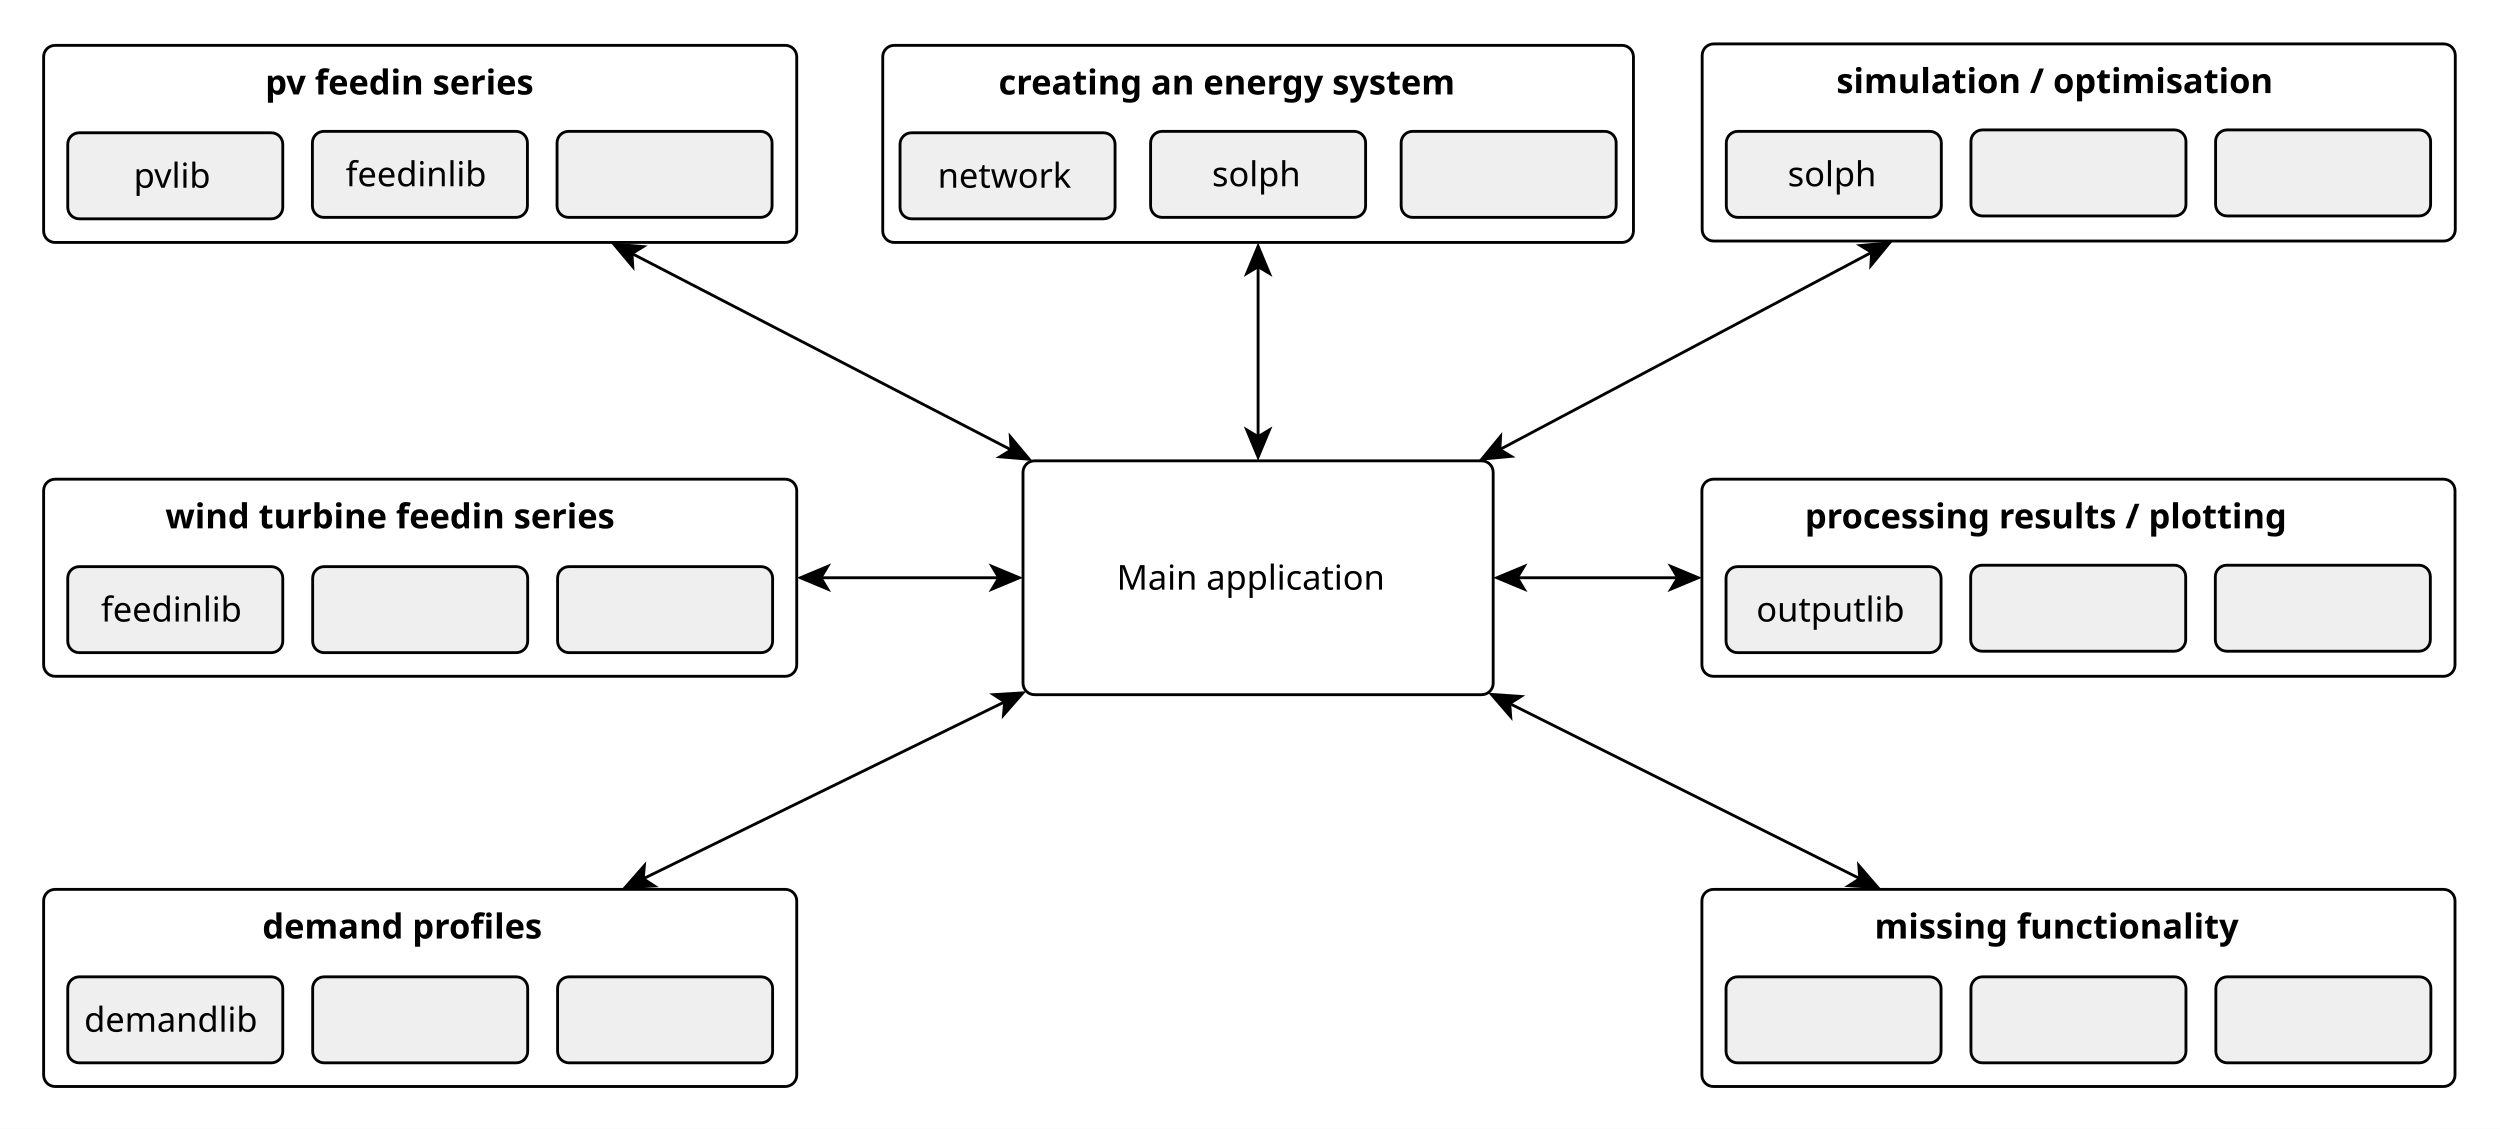
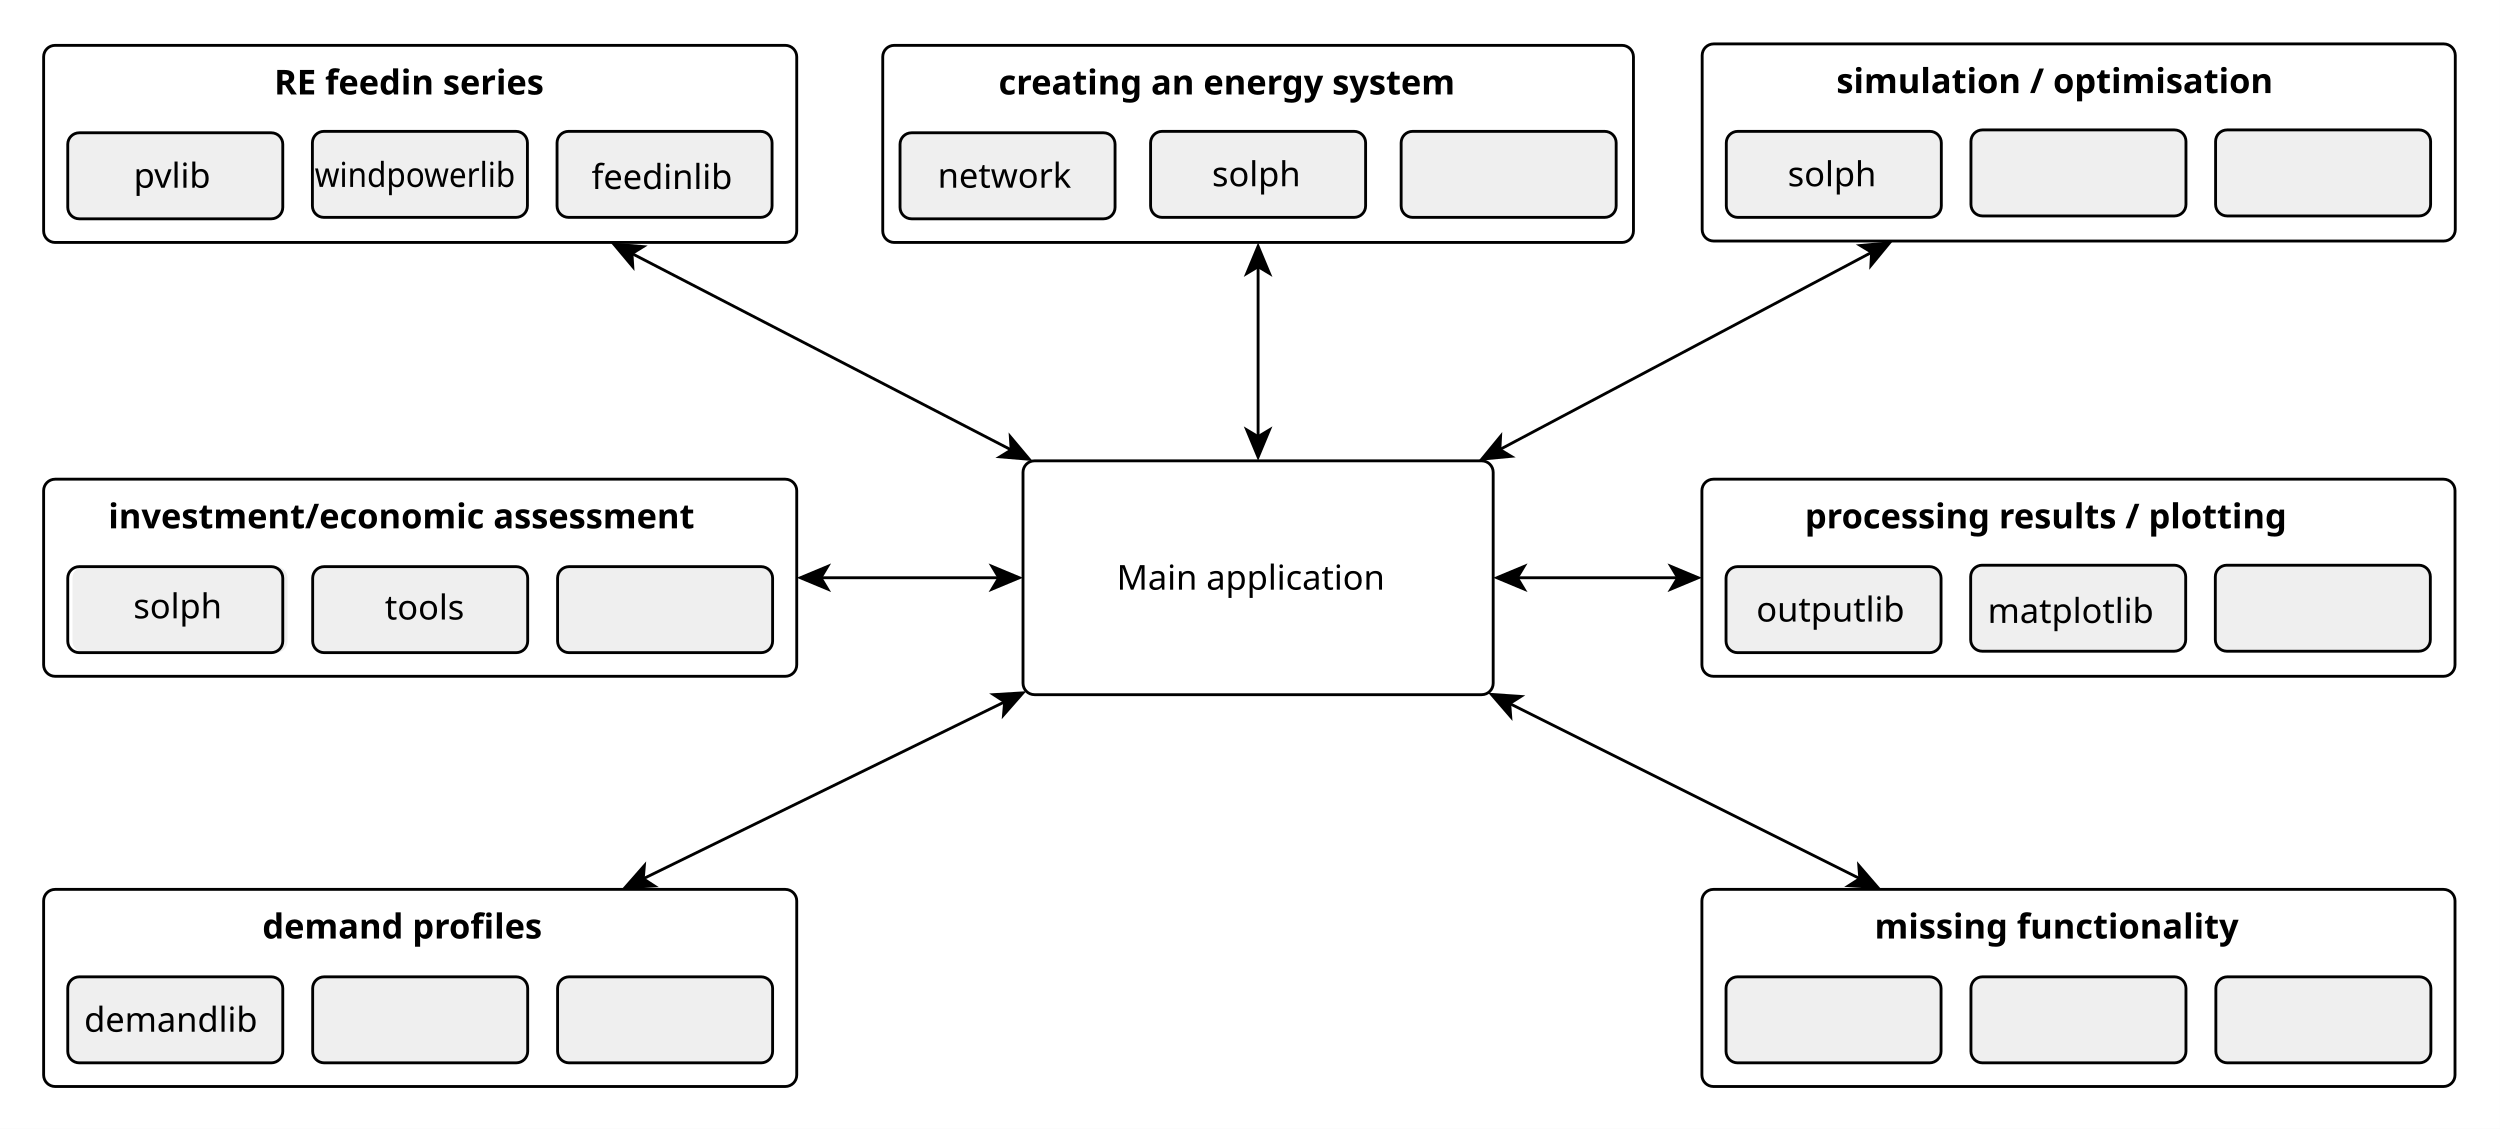
- <svg xmlns="http://www.w3.org/2000/svg" fill-opacity="1" color-rendering="auto" color-interpolation="auto" text-rendering="auto" stroke="black" stroke-linecap="square" width="1052" stroke-miterlimit="10" shape-rendering="auto" stroke-opacity="1" fill="black" stroke-dasharray="none" font-weight="normal" stroke-width="1" height="475" font-family="'Dialog'" font-style="normal" stroke-linejoin="miter" font-size="12px" stroke-dashoffset="0" image-rendering="auto">
-   <defs id="genericDefs" />
-   <g>
+ <svg xmlns="http://www.w3.org/2000/svg" fill-opacity="1" color-rendering="auto" color-interpolation="auto" text-rendering="auto" stroke="black" stroke-linecap="square" width="1052" stroke-miterlimit="10" shape-rendering="auto" stroke-opacity="1" fill="black" stroke-dasharray="none" font-weight="normal" stroke-width="1" height="475" font-family="'Dialog'" font-style="normal" stroke-linejoin="miter" font-size="12px" stroke-dashoffset="0" image-rendering="auto" version="1.1" id="svg286">
+   <defs id="genericDefs">
+     <clipPath clipPathUnits="userSpaceOnUse" id="clipPath2-3">
+       <path d="M 24,433 H 896 V 826.726 H 24 Z" id="path14-9" />
+     </clipPath>
+     <clipPath clipPathUnits="userSpaceOnUse" id="clipPath2-7">
+       <path d="M 24,433 H 896 V 826.726 H 24 Z" id="path14-6" />
+     </clipPath>
+     <clipPath clipPathUnits="userSpaceOnUse" id="clipPath2-8">
+       <path d="M 24,433 H 896 V 826.726 H 24 Z" id="path14-4" />
+     </clipPath>
+     <clipPath clipPathUnits="userSpaceOnUse" id="clipPath2-1">
+       <path d="M 24,433 H 896 V 826.726 H 24 Z" id="path14-7" />
+     </clipPath>
+     <clipPath clipPathUnits="userSpaceOnUse" id="clipPath2-77">
+       <path d="M 24,433 H 896 V 826.726 H 24 Z" id="path14-90" />
+     </clipPath>
+   </defs>
+   <g id="g284">
    <defs id="defs1">
      <clipPath clipPathUnits="userSpaceOnUse" id="clipPath1">
-         <path d="M0 0 L1052 0 L1052 475 L0 475 L0 0 Z" />
+         <path d="M0 0 L1052 0 L1052 475 L0 475 L0 0 Z" id="path11" />
      </clipPath>
      <clipPath clipPathUnits="userSpaceOnUse" id="clipPath2">
-         <path d="M24 433 L896 433 L896 826.726 L24 826.726 L24 433 Z" />
+         <path d="M24 433 L896 433 L896 826.726 L24 826.726 L24 433 Z" id="path14" />
      </clipPath>
    </defs>
-     <g fill="white" text-rendering="geometricPrecision" shape-rendering="geometricPrecision" transform="scale(1.2064,1.2064) translate(-24,-433)" stroke="white">
-       <rect x="24" width="872" height="394" y="433" clip-path="url(#clipPath2)" stroke="none" />
-     </g>
-     <g stroke-linecap="butt" transform="matrix(1.2064,0,0,1.2064,-28.9541,-522.3807)" text-rendering="geometricPrecision" font-family="sans-serif" shape-rendering="geometricPrecision" font-weight="bold" stroke-miterlimit="1.45">
-       <text x="116.51" xml:space="preserve" y="465.967" clip-path="url(#clipPath2)" stroke="none">pv feedin series</text>
-       <text x="168.474" xml:space="preserve" y="479.935" clip-path="url(#clipPath2)" stroke="none"> </text>
-       <rect x="39.219" y="448.828" clip-path="url(#clipPath2)" fill="none" width="262.688" rx="4" ry="4" height="68.75" />
-     </g>
-     <g fill="rgb(239,239,239)" text-rendering="geometricPrecision" shape-rendering="geometricPrecision" transform="matrix(1.2064,0,0,1.2064,-28.9541,-522.3807)" stroke="rgb(239,239,239)">
-       <rect x="132.969" y="478.828" clip-path="url(#clipPath2)" width="75" rx="4" ry="4" height="30" stroke="none" />
-     </g>
-     <g text-rendering="geometricPrecision" stroke-miterlimit="1.45" shape-rendering="geometricPrecision" font-family="sans-serif" transform="matrix(1.2064,0,0,1.2064,-28.9541,-522.3807)" stroke-linecap="butt">
-       <text x="144.553" xml:space="preserve" y="497.982" clip-path="url(#clipPath2)" stroke="none">feedinlib</text>
-       <rect x="132.969" y="478.828" clip-path="url(#clipPath2)" fill="none" width="75" rx="4" ry="4" height="30" />
-     </g>
-     <g fill="rgb(239,239,239)" text-rendering="geometricPrecision" shape-rendering="geometricPrecision" transform="matrix(1.2064,0,0,1.2064,-28.9541,-522.3807)" stroke="rgb(239,239,239)">
-       <rect x="47.635" y="479.328" clip-path="url(#clipPath2)" width="75" rx="4" ry="4" height="30" stroke="none" />
-     </g>
-     <g text-rendering="geometricPrecision" stroke-miterlimit="1.45" shape-rendering="geometricPrecision" font-family="sans-serif" transform="matrix(1.2064,0,0,1.2064,-28.9541,-522.3807)" stroke-linecap="butt">
-       <text x="70.633" xml:space="preserve" y="498.482" clip-path="url(#clipPath2)" stroke="none">pvlib</text>
-       <rect x="47.635" y="479.328" clip-path="url(#clipPath2)" fill="none" width="75" rx="4" ry="4" height="30" />
-       <text x="81.67" xml:space="preserve" y="617.295" clip-path="url(#clipPath2)" font-weight="bold" stroke="none">wind turbine feedin series</text>
-       <rect x="39.219" y="600.156" clip-path="url(#clipPath2)" fill="none" width="262.688" rx="4" ry="4" height="68.75" />
-     </g>
-     <g fill="rgb(239,239,239)" text-rendering="geometricPrecision" shape-rendering="geometricPrecision" transform="matrix(1.2064,0,0,1.2064,-28.9541,-522.3807)" stroke="rgb(239,239,239)">
-       <rect x="47.635" y="630.656" clip-path="url(#clipPath2)" width="75" rx="4" ry="4" height="30" stroke="none" />
-     </g>
-     <g text-rendering="geometricPrecision" stroke-miterlimit="1.45" shape-rendering="geometricPrecision" font-family="sans-serif" transform="matrix(1.2064,0,0,1.2064,-28.9541,-522.3807)" stroke-linecap="butt">
-       <text x="59.219" xml:space="preserve" y="649.811" clip-path="url(#clipPath2)" stroke="none">feedinlib</text>
-       <rect x="47.635" y="630.656" clip-path="url(#clipPath2)" fill="none" width="75" rx="4" ry="4" height="30" />
-       <text x="413.506" xml:space="preserve" y="638.686" clip-path="url(#clipPath2)" stroke="none">Main application</text>
-       <rect x="380.833" y="593.75" clip-path="url(#clipPath2)" fill="none" width="164" rx="4" ry="4" height="81.562" />
-       <text x="372.303" xml:space="preserve" y="465.967" clip-path="url(#clipPath2)" font-weight="bold" stroke="none">creating an energy system</text>
-       <rect x="331.906" y="448.828" clip-path="url(#clipPath2)" fill="none" width="261.854" rx="4" ry="4" height="68.75" />
-     </g>
-     <g fill="rgb(239,239,239)" text-rendering="geometricPrecision" shape-rendering="geometricPrecision" transform="matrix(1.2064,0,0,1.2064,-28.9541,-522.3807)" stroke="rgb(239,239,239)">
-       <rect x="425.333" y="478.828" clip-path="url(#clipPath2)" width="75" rx="4" ry="4" height="30" stroke="none" />
-     </g>
-     <g text-rendering="geometricPrecision" stroke-miterlimit="1.45" shape-rendering="geometricPrecision" font-family="sans-serif" transform="matrix(1.2064,0,0,1.2064,-28.9541,-522.3807)" stroke-linecap="butt">
-       <text x="446.758" xml:space="preserve" y="497.982" clip-path="url(#clipPath2)" stroke="none">solph</text>
-       <rect x="425.333" y="478.828" clip-path="url(#clipPath2)" fill="none" width="75" rx="4" ry="4" height="30" />
-     </g>
-     <g fill="rgb(239,239,239)" text-rendering="geometricPrecision" shape-rendering="geometricPrecision" transform="matrix(1.2064,0,0,1.2064,-28.9541,-522.3807)" stroke="rgb(239,239,239)">
-       <rect x="337.938" y="479.328" clip-path="url(#clipPath2)" width="75" rx="4" ry="4" height="30" stroke="none" />
-     </g>
-     <g text-rendering="geometricPrecision" stroke-miterlimit="1.45" shape-rendering="geometricPrecision" font-family="sans-serif" transform="matrix(1.2064,0,0,1.2064,-28.9541,-522.3807)" stroke-linecap="butt">
-       <text x="351.071" xml:space="preserve" y="498.482" clip-path="url(#clipPath2)" stroke="none">network</text>
-       <rect x="337.938" y="479.328" clip-path="url(#clipPath2)" fill="none" width="75" rx="4" ry="4" height="30" />
-     </g>
-     <g fill="rgb(239,239,239)" text-rendering="geometricPrecision" shape-rendering="geometricPrecision" transform="matrix(1.2064,0,0,1.2064,-28.9541,-522.3807)" stroke="rgb(239,239,239)">
-       <rect x="218.302" y="478.828" clip-path="url(#clipPath2)" width="75" rx="4" ry="4" height="30" stroke="none" />
-     </g>
-     <g text-rendering="geometricPrecision" stroke-miterlimit="1.45" shape-rendering="geometricPrecision" transform="matrix(1.2064,0,0,1.2064,-28.9541,-522.3807)" stroke-linecap="butt">
-       <rect x="218.302" y="478.828" clip-path="url(#clipPath2)" fill="none" width="75" rx="4" ry="4" height="30" />
-     </g>
-     <g fill="rgb(239,239,239)" text-rendering="geometricPrecision" shape-rendering="geometricPrecision" transform="matrix(1.2064,0,0,1.2064,-28.9541,-522.3807)" stroke="rgb(239,239,239)">
-       <rect x="133.062" y="630.656" clip-path="url(#clipPath2)" width="75" rx="4" ry="4" height="30" stroke="none" />
-     </g>
-     <g text-rendering="geometricPrecision" stroke-miterlimit="1.45" shape-rendering="geometricPrecision" transform="matrix(1.2064,0,0,1.2064,-28.9541,-522.3807)" stroke-linecap="butt">
-       <rect x="133.062" y="630.656" clip-path="url(#clipPath2)" fill="none" width="75" rx="4" ry="4" height="30" />
-     </g>
-     <g fill="rgb(239,239,239)" text-rendering="geometricPrecision" shape-rendering="geometricPrecision" transform="matrix(1.2064,0,0,1.2064,-28.9541,-522.3807)" stroke="rgb(239,239,239)">
-       <rect x="218.49" y="630.656" clip-path="url(#clipPath2)" width="75" rx="4" ry="4" height="30" stroke="none" />
-     </g>
-     <g text-rendering="geometricPrecision" stroke-miterlimit="1.45" shape-rendering="geometricPrecision" transform="matrix(1.2064,0,0,1.2064,-28.9541,-522.3807)" stroke-linecap="butt">
-       <rect x="218.49" y="630.656" clip-path="url(#clipPath2)" fill="none" width="75" rx="4" ry="4" height="30" />
-     </g>
-     <g fill="rgb(239,239,239)" text-rendering="geometricPrecision" shape-rendering="geometricPrecision" transform="matrix(1.2064,0,0,1.2064,-28.9541,-522.3807)" stroke="rgb(239,239,239)">
-       <rect x="512.729" y="478.828" clip-path="url(#clipPath2)" width="75" rx="4" ry="4" height="30" stroke="none" />
-     </g>
-     <g text-rendering="geometricPrecision" stroke-miterlimit="1.45" shape-rendering="geometricPrecision" transform="matrix(1.2064,0,0,1.2064,-28.9541,-522.3807)" stroke-linecap="butt">
-       <rect x="512.729" y="478.828" clip-path="url(#clipPath2)" fill="none" width="75" rx="4" ry="4" height="30" />
-       <text x="664.54" y="465.467" clip-path="url(#clipPath2)" font-family="sans-serif" stroke="none" font-weight="bold" xml:space="preserve">simulation / optimisation</text>
-       <rect x="617.729" y="448.328" clip-path="url(#clipPath2)" fill="none" width="262.688" rx="4" ry="4" height="68.75" />
-     </g>
-     <g fill="rgb(239,239,239)" text-rendering="geometricPrecision" shape-rendering="geometricPrecision" transform="matrix(1.2064,0,0,1.2064,-28.9541,-522.3807)" stroke="rgb(239,239,239)">
-       <rect x="711.479" y="478.328" clip-path="url(#clipPath2)" width="75" rx="4" ry="4" height="30" stroke="none" />
-     </g>
-     <g text-rendering="geometricPrecision" stroke-miterlimit="1.45" shape-rendering="geometricPrecision" transform="matrix(1.2064,0,0,1.2064,-28.9541,-522.3807)" stroke-linecap="butt">
-       <rect x="711.479" y="478.328" clip-path="url(#clipPath2)" fill="none" width="75" rx="4" ry="4" height="30" />
-     </g>
-     <g fill="rgb(239,239,239)" text-rendering="geometricPrecision" shape-rendering="geometricPrecision" transform="matrix(1.2064,0,0,1.2064,-28.9541,-522.3807)" stroke="rgb(239,239,239)">
-       <rect x="626.146" y="478.828" clip-path="url(#clipPath2)" width="75" rx="4" ry="4" height="30" stroke="none" />
-     </g>
-     <g text-rendering="geometricPrecision" stroke-miterlimit="1.45" shape-rendering="geometricPrecision" font-family="sans-serif" transform="matrix(1.2064,0,0,1.2064,-28.9541,-522.3807)" stroke-linecap="butt">
-       <text x="647.571" xml:space="preserve" y="497.982" clip-path="url(#clipPath2)" stroke="none">solph</text>
-       <rect x="626.146" y="478.828" clip-path="url(#clipPath2)" fill="none" width="75" rx="4" ry="4" height="30" />
-     </g>
-     <g fill="rgb(239,239,239)" text-rendering="geometricPrecision" shape-rendering="geometricPrecision" transform="matrix(1.2064,0,0,1.2064,-28.9541,-522.3807)" stroke="rgb(239,239,239)">
-       <rect x="796.812" y="478.328" clip-path="url(#clipPath2)" width="75" rx="4" ry="4" height="30" stroke="none" />
-     </g>
-     <g text-rendering="geometricPrecision" stroke-miterlimit="1.45" shape-rendering="geometricPrecision" transform="matrix(1.2064,0,0,1.2064,-28.9541,-522.3807)" stroke-linecap="butt">
-       <rect x="796.812" y="478.328" clip-path="url(#clipPath2)" fill="none" width="75" rx="4" ry="4" height="30" />
-       <text x="653.553" y="617.295" clip-path="url(#clipPath2)" font-family="sans-serif" stroke="none" font-weight="bold" xml:space="preserve">processing results / plotting</text>
-       <rect x="617.635" y="600.156" clip-path="url(#clipPath2)" fill="none" width="262.688" rx="4" ry="4" height="68.75" />
-     </g>
-     <g fill="rgb(239,239,239)" text-rendering="geometricPrecision" shape-rendering="geometricPrecision" transform="matrix(1.2064,0,0,1.2064,-28.9541,-522.3807)" stroke="rgb(239,239,239)">
-       <rect x="711.385" y="630.156" clip-path="url(#clipPath2)" width="75" rx="4" ry="4" height="30" stroke="none" />
-     </g>
-     <g text-rendering="geometricPrecision" stroke-miterlimit="1.45" shape-rendering="geometricPrecision" transform="matrix(1.2064,0,0,1.2064,-28.9541,-522.3807)" stroke-linecap="butt">
-       <rect x="711.385" y="630.156" clip-path="url(#clipPath2)" fill="none" width="75" rx="4" ry="4" height="30" />
-     </g>
-     <g fill="rgb(239,239,239)" text-rendering="geometricPrecision" shape-rendering="geometricPrecision" transform="matrix(1.2064,0,0,1.2064,-28.9541,-522.3807)" stroke="rgb(239,239,239)">
-       <rect x="626.052" y="630.656" clip-path="url(#clipPath2)" width="75" rx="4" ry="4" height="30" stroke="none" />
-     </g>
-     <g text-rendering="geometricPrecision" stroke-miterlimit="1.45" shape-rendering="geometricPrecision" font-family="sans-serif" transform="matrix(1.2064,0,0,1.2064,-28.9541,-522.3807)" stroke-linecap="butt">
-       <text x="636.619" xml:space="preserve" y="649.811" clip-path="url(#clipPath2)" stroke="none">outputlib</text>
-       <rect x="626.052" y="630.656" clip-path="url(#clipPath2)" fill="none" width="75" rx="4" ry="4" height="30" />
-     </g>
-     <g fill="rgb(239,239,239)" text-rendering="geometricPrecision" shape-rendering="geometricPrecision" transform="matrix(1.2064,0,0,1.2064,-28.9541,-522.3807)" stroke="rgb(239,239,239)">
-       <rect x="796.719" y="630.156" clip-path="url(#clipPath2)" width="75" rx="4" ry="4" height="30" stroke="none" />
-     </g>
-     <g text-rendering="geometricPrecision" stroke-miterlimit="1.45" shape-rendering="geometricPrecision" transform="matrix(1.2064,0,0,1.2064,-28.9541,-522.3807)" stroke-linecap="butt">
-       <rect x="796.719" y="630.156" clip-path="url(#clipPath2)" fill="none" width="75" rx="4" ry="4" height="30" />
-       <text x="115.502" y="760.373" clip-path="url(#clipPath2)" font-family="sans-serif" stroke="none" font-weight="bold" xml:space="preserve">demand profiles</text>
-       <rect x="39.219" y="743.234" clip-path="url(#clipPath2)" fill="none" width="262.688" rx="4" ry="4" height="68.75" />
-     </g>
-     <g fill="rgb(239,239,239)" text-rendering="geometricPrecision" shape-rendering="geometricPrecision" transform="matrix(1.2064,0,0,1.2064,-28.9541,-522.3807)" stroke="rgb(239,239,239)">
-       <rect x="47.635" y="773.734" clip-path="url(#clipPath2)" width="75" rx="4" ry="4" height="30" stroke="none" />
-     </g>
-     <g text-rendering="geometricPrecision" stroke-miterlimit="1.45" shape-rendering="geometricPrecision" font-family="sans-serif" transform="matrix(1.2064,0,0,1.2064,-28.9541,-522.3807)" stroke-linecap="butt">
-       <text x="53.36" xml:space="preserve" y="792.889" clip-path="url(#clipPath2)" stroke="none">demandlib</text>
-       <rect x="47.635" y="773.734" clip-path="url(#clipPath2)" fill="none" width="75" rx="4" ry="4" height="30" />
-     </g>
-     <g fill="rgb(239,239,239)" text-rendering="geometricPrecision" shape-rendering="geometricPrecision" transform="matrix(1.2064,0,0,1.2064,-28.9541,-522.3807)" stroke="rgb(239,239,239)">
-       <rect x="133.062" y="773.734" clip-path="url(#clipPath2)" width="75" rx="4" ry="4" height="30" stroke="none" />
-     </g>
-     <g text-rendering="geometricPrecision" stroke-miterlimit="1.45" shape-rendering="geometricPrecision" transform="matrix(1.2064,0,0,1.2064,-28.9541,-522.3807)" stroke-linecap="butt">
-       <rect x="133.062" y="773.734" clip-path="url(#clipPath2)" fill="none" width="75" rx="4" ry="4" height="30" />
-     </g>
-     <g fill="rgb(239,239,239)" text-rendering="geometricPrecision" shape-rendering="geometricPrecision" transform="matrix(1.2064,0,0,1.2064,-28.9541,-522.3807)" stroke="rgb(239,239,239)">
-       <rect x="218.49" y="773.734" clip-path="url(#clipPath2)" width="75" rx="4" ry="4" height="30" stroke="none" />
-     </g>
-     <g text-rendering="geometricPrecision" stroke-miterlimit="1.45" shape-rendering="geometricPrecision" transform="matrix(1.2064,0,0,1.2064,-28.9541,-522.3807)" stroke-linecap="butt">
-       <rect x="218.49" y="773.734" clip-path="url(#clipPath2)" fill="none" width="75" rx="4" ry="4" height="30" />
-       <text x="677.846" y="760.373" clip-path="url(#clipPath2)" font-family="sans-serif" stroke="none" font-weight="bold" xml:space="preserve">missing functionality</text>
-       <rect x="617.635" y="743.234" clip-path="url(#clipPath2)" fill="none" width="262.688" rx="4" ry="4" height="68.75" />
-     </g>
-     <g fill="rgb(239,239,239)" text-rendering="geometricPrecision" shape-rendering="geometricPrecision" transform="matrix(1.2064,0,0,1.2064,-28.9541,-522.3807)" stroke="rgb(239,239,239)">
-       <rect x="626.052" y="773.734" clip-path="url(#clipPath2)" width="75" rx="4" ry="4" height="30" stroke="none" />
-     </g>
-     <g text-rendering="geometricPrecision" stroke-miterlimit="1.45" shape-rendering="geometricPrecision" transform="matrix(1.2064,0,0,1.2064,-28.9541,-522.3807)" stroke-linecap="butt">
-       <rect x="626.052" y="773.734" clip-path="url(#clipPath2)" fill="none" width="75" rx="4" ry="4" height="30" />
-     </g>
-     <g fill="rgb(239,239,239)" text-rendering="geometricPrecision" shape-rendering="geometricPrecision" transform="matrix(1.2064,0,0,1.2064,-28.9541,-522.3807)" stroke="rgb(239,239,239)">
-       <rect x="711.479" y="773.734" clip-path="url(#clipPath2)" width="75" rx="4" ry="4" height="30" stroke="none" />
-     </g>
-     <g text-rendering="geometricPrecision" stroke-miterlimit="1.45" shape-rendering="geometricPrecision" transform="matrix(1.2064,0,0,1.2064,-28.9541,-522.3807)" stroke-linecap="butt">
-       <rect x="711.479" y="773.734" clip-path="url(#clipPath2)" fill="none" width="75" rx="4" ry="4" height="30" />
-     </g>
-     <g fill="rgb(239,239,239)" text-rendering="geometricPrecision" shape-rendering="geometricPrecision" transform="matrix(1.2064,0,0,1.2064,-28.9541,-522.3807)" stroke="rgb(239,239,239)">
-       <rect x="796.906" y="773.734" clip-path="url(#clipPath2)" width="75" rx="4" ry="4" height="30" stroke="none" />
-     </g>
-     <g text-rendering="geometricPrecision" stroke-miterlimit="1.45" shape-rendering="geometricPrecision" transform="matrix(1.2064,0,0,1.2064,-28.9541,-522.3807)" stroke-linecap="butt">
-       <rect x="796.906" y="773.734" clip-path="url(#clipPath2)" fill="none" width="75" rx="4" ry="4" height="30" />
-       <path fill="none" d="M309.892 634.531 L372.83 634.531" clip-path="url(#clipPath2)" />
-       <path d="M301.892 634.531 L313.892 639.531 L310.892 634.531 L313.892 629.531 Z" clip-path="url(#clipPath2)" stroke="none" />
-       <path d="M380.83 634.531 L368.83 629.531 L371.83 634.531 L368.83 639.531 Z" clip-path="url(#clipPath2)" stroke="none" />
-       <path fill="none" d="M244.063 521.259 L377.065 590.123" clip-path="url(#clipPath2)" />
-       <path d="M236.958 517.581 L245.316 527.538 L244.951 521.719 L249.914 518.658 Z" clip-path="url(#clipPath2)" stroke="none" />
-       <path d="M384.169 593.801 L375.811 583.844 L376.176 589.663 L371.213 592.724 Z" clip-path="url(#clipPath2)" stroke="none" />
-       <path fill="none" d="M462.833 525.599 L462.833 585.736" clip-path="url(#clipPath2)" />
-       <path d="M462.833 517.599 L457.833 529.599 L462.833 526.599 L467.833 529.599 Z" clip-path="url(#clipPath2)" stroke="none" />
-       <path d="M462.833 593.736 L467.833 581.736 L462.833 584.736 L457.833 581.736 Z" clip-path="url(#clipPath2)" stroke="none" />
-       <path fill="none" d="M677.189 520.832 L546.799 589.994" clip-path="url(#clipPath2)" />
-       <path d="M684.257 517.083 L671.313 518.289 L676.306 521.3 L675.999 527.123 Z" clip-path="url(#clipPath2)" stroke="none" />
-       <path d="M539.731 593.743 L552.675 592.537 L547.682 589.525 L547.99 583.703 Z" clip-path="url(#clipPath2)" stroke="none" />
-       <path fill="none" d="M552.814 634.531 L609.638 634.531" clip-path="url(#clipPath2)" />
-       <path d="M544.814 634.531 L556.814 639.531 L553.814 634.531 L556.814 629.531 Z" clip-path="url(#clipPath2)" stroke="none" />
-       <path d="M617.638 634.531 L605.638 629.531 L608.638 634.531 L605.638 639.531 Z" clip-path="url(#clipPath2)" stroke="none" />
-       <path fill="none" d="M247.997 739.702 L374.802 677.626" clip-path="url(#clipPath2)" />
-       <path d="M240.812 743.22 L253.788 742.434 L248.895 739.263 L249.391 733.453 Z" clip-path="url(#clipPath2)" stroke="none" />
-       <path d="M381.987 674.109 L369.011 674.894 L373.904 678.066 L373.408 683.875 Z" clip-path="url(#clipPath2)" stroke="none" />
-       <path fill="none" d="M550.223 678.227 L673.078 739.657" clip-path="url(#clipPath2)" />
-       <path d="M543.067 674.65 L551.564 684.489 L551.117 678.675 L556.037 675.544 Z" clip-path="url(#clipPath2)" stroke="none" />
-       <path d="M680.233 743.235 L671.736 733.396 L672.183 739.21 L667.264 742.341 Z" clip-path="url(#clipPath2)" stroke="none" />
-     </g>
+     <g fill="white" text-rendering="geometricPrecision" shape-rendering="geometricPrecision" transform="scale(1.2064,1.2064) translate(-24,-433)" stroke="white" id="g20">
+       <rect x="24" width="872" height="394" y="433" clip-path="url(#clipPath2)" stroke="none" id="rect18" />
+     </g>
+     <g stroke-linecap="butt" transform="matrix(1.2064,0,0,1.2064,-28.9541,-522.3807)" text-rendering="geometricPrecision" font-family="sans-serif" shape-rendering="geometricPrecision" font-weight="bold" stroke-miterlimit="1.45" id="g28">
+       <text x="116.51" xml:space="preserve" y="465.967" clip-path="url(#clipPath2)" id="text22" style="stroke:none"> RE feedin series</text>
+       <text x="168.474" xml:space="preserve" y="479.935" clip-path="url(#clipPath2)" stroke="none" id="text24" />
+       <rect x="39.219" y="448.828" clip-path="url(#clipPath2)" fill="none" width="262.688" rx="4" ry="4" height="68.75" id="rect26" />
+     </g>
+     <g fill="rgb(239,239,239)" text-rendering="geometricPrecision" shape-rendering="geometricPrecision" transform="matrix(1.2064,0,0,1.2064,-28.9541,-522.3807)" stroke="rgb(239,239,239)" id="g32">
+       <rect x="132.969" y="478.828" clip-path="url(#clipPath2)" width="75" rx="4" ry="4" height="30" stroke="none" id="rect30" />
+     </g>
+     <g text-rendering="geometricPrecision" stroke-miterlimit="1.45" shape-rendering="geometricPrecision" font-family="sans-serif" transform="matrix(1.2064,0,0,1.2064,-28.9541,-522.3807)" stroke-linecap="butt" id="g38">
+       <rect x="132.969" y="478.828" clip-path="url(#clipPath2)" fill="none" width="75" rx="4" ry="4" height="30" id="rect36" />
+     </g>
+     <g fill="rgb(239,239,239)" text-rendering="geometricPrecision" shape-rendering="geometricPrecision" transform="matrix(1.2064,0,0,1.2064,-28.9541,-522.3807)" stroke="rgb(239,239,239)" id="g42">
+       <rect x="47.635" y="479.328" clip-path="url(#clipPath2)" width="75" rx="4" ry="4" height="30" stroke="none" id="rect40" />
+     </g>
+     <g text-rendering="geometricPrecision" stroke-miterlimit="1.45" shape-rendering="geometricPrecision" font-family="sans-serif" transform="matrix(1.2064,0,0,1.2064,-28.9541,-522.3807)" stroke-linecap="butt" id="g52">
+       <text x="70.633" xml:space="preserve" y="498.482" clip-path="url(#clipPath2)" stroke="none" id="text44">pvlib</text>
+       <rect x="47.635" y="479.328" clip-path="url(#clipPath2)" fill="none" width="75" rx="4" ry="4" height="30" id="rect46" />
+       <text x="81.67" xml:space="preserve" y="617.295" clip-path="url(#clipPath2)" font-weight="bold" id="text48" style="font-weight:bold;stroke:none" transform="translate(-19.8939)">investment/economic assessment</text>
+       <rect x="39.219" y="600.156" clip-path="url(#clipPath2)" fill="none" width="262.688" rx="4" ry="4" height="68.75" id="rect50" />
+     </g>
+     <g transform="matrix(1.2064,0,0,1.2064,-26.9541,-522.3807)" id="g56" style="fill:#efefef;stroke:#efefef;shape-rendering:geometricPrecision;text-rendering:geometricPrecision">
+       <rect x="47.635" y="630.656" clip-path="url(#clipPath2)" width="75" rx="4" ry="4" height="30" id="rect54" style="stroke:none" />
+     </g>
+     <g text-rendering="geometricPrecision" stroke-miterlimit="1.45" shape-rendering="geometricPrecision" font-family="sans-serif" transform="matrix(1.2064,0,0,1.2064,-28.9541,-522.3807)" stroke-linecap="butt" id="g70">
+       <text x="59.219" xml:space="preserve" y="649.81" clip-path="url(#clipPath2)" id="text58" style="stroke:none" transform="matrix(0.9146107,0,0,1,-5.591252,-0.9499084)" />
+       <rect x="47.635" y="630.656" clip-path="url(#clipPath2)" fill="none" width="75" rx="4" ry="4" height="30" id="rect60" />
+       <text x="413.506" xml:space="preserve" y="638.686" clip-path="url(#clipPath2)" stroke="none" id="text62">Main application</text>
+       <rect x="380.833" y="593.75" clip-path="url(#clipPath2)" fill="none" width="164" rx="4" ry="4" height="81.562" id="rect64" />
+       <text x="372.303" xml:space="preserve" y="465.967" clip-path="url(#clipPath2)" font-weight="bold" stroke="none" id="text66">creating an energy system</text>
+       <rect x="331.906" y="448.828" clip-path="url(#clipPath2)" fill="none" width="261.854" rx="4" ry="4" height="68.75" id="rect68" />
+       <text x="59.219" xml:space="preserve" y="649.81" clip-path="url(#clipPath2-8)" id="text58-7" style="stroke:none" transform="matrix(0.9146107,0,0,1,79.62929,-151.5973)">windpowerlib</text>
+     </g>
+     <g fill="rgb(239,239,239)" text-rendering="geometricPrecision" shape-rendering="geometricPrecision" transform="matrix(1.2064,0,0,1.2064,-28.9541,-522.3807)" stroke="rgb(239,239,239)" id="g74">
+       <rect x="425.333" y="478.828" clip-path="url(#clipPath2)" width="75" rx="4" ry="4" height="30" stroke="none" id="rect72" />
+     </g>
+     <g text-rendering="geometricPrecision" stroke-miterlimit="1.45" shape-rendering="geometricPrecision" font-family="sans-serif" transform="matrix(1.2064,0,0,1.2064,-28.9541,-522.3807)" stroke-linecap="butt" id="g80">
+       <text x="446.758" xml:space="preserve" y="497.982" clip-path="url(#clipPath2)" stroke="none" id="text76">solph</text>
+       <rect x="425.333" y="478.828" clip-path="url(#clipPath2)" fill="none" width="75" rx="4" ry="4" height="30" id="rect78" />
+     </g>
+     <g fill="rgb(239,239,239)" text-rendering="geometricPrecision" shape-rendering="geometricPrecision" transform="matrix(1.2064,0,0,1.2064,-28.9541,-522.3807)" stroke="rgb(239,239,239)" id="g84">
+       <rect x="337.938" y="479.328" clip-path="url(#clipPath2)" width="75" rx="4" ry="4" height="30" stroke="none" id="rect82" />
+     </g>
+     <g text-rendering="geometricPrecision" stroke-miterlimit="1.45" shape-rendering="geometricPrecision" font-family="sans-serif" transform="matrix(1.2064,0,0,1.2064,-28.9541,-522.3807)" stroke-linecap="butt" id="g90">
+       <text x="351.071" xml:space="preserve" y="498.482" clip-path="url(#clipPath2)" stroke="none" id="text86">network</text>
+       <rect x="337.938" y="479.328" clip-path="url(#clipPath2)" fill="none" width="75" rx="4" ry="4" height="30" id="rect88" />
+     </g>
+     <g fill="rgb(239,239,239)" text-rendering="geometricPrecision" shape-rendering="geometricPrecision" transform="matrix(1.2064,0,0,1.2064,-28.9541,-522.3807)" stroke="rgb(239,239,239)" id="g94">
+       <rect x="218.302" y="478.828" clip-path="url(#clipPath2)" width="75" rx="4" ry="4" height="30" stroke="none" id="rect92" />
+     </g>
+     <g text-rendering="geometricPrecision" stroke-miterlimit="1.45" shape-rendering="geometricPrecision" transform="matrix(1.2064,0,0,1.2064,-28.9541,-522.3807)" stroke-linecap="butt" id="g98">
+       <rect x="218.302" y="478.828" clip-path="url(#clipPath2)" fill="none" width="75" rx="4" ry="4" height="30" id="rect96" />
+     </g>
+     <g fill="rgb(239,239,239)" text-rendering="geometricPrecision" shape-rendering="geometricPrecision" transform="matrix(1.2064,0,0,1.2064,-28.9541,-522.3807)" stroke="rgb(239,239,239)" id="g102">
+       <rect x="133.062" y="630.656" clip-path="url(#clipPath2)" width="75" rx="4" ry="4" height="30" stroke="none" id="rect100" />
+     </g>
+     <g text-rendering="geometricPrecision" stroke-miterlimit="1.45" shape-rendering="geometricPrecision" transform="matrix(1.2064,0,0,1.2064,-28.9541,-522.3807)" stroke-linecap="butt" id="g106">
+       <rect x="133.062" y="630.656" clip-path="url(#clipPath2)" width="75" rx="4" ry="4" height="30" id="rect104" fill="none" />
+     </g>
+     <g fill="rgb(239,239,239)" text-rendering="geometricPrecision" shape-rendering="geometricPrecision" transform="matrix(1.2064,0,0,1.2064,-28.9541,-522.3807)" stroke="rgb(239,239,239)" id="g110">
+       <rect x="218.49" y="630.656" clip-path="url(#clipPath2)" width="75" rx="4" ry="4" height="30" stroke="none" id="rect108" />
+     </g>
+     <g text-rendering="geometricPrecision" stroke-miterlimit="1.45" shape-rendering="geometricPrecision" transform="matrix(1.2064,0,0,1.2064,-28.9541,-522.3807)" stroke-linecap="butt" id="g114">
+       <rect x="218.49" y="630.656" clip-path="url(#clipPath2)" fill="none" width="75" rx="4" ry="4" height="30" id="rect112" />
+     </g>
+     <g fill="rgb(239,239,239)" text-rendering="geometricPrecision" shape-rendering="geometricPrecision" transform="matrix(1.2064,0,0,1.2064,-28.9541,-522.3807)" stroke="rgb(239,239,239)" id="g118">
+       <rect x="512.729" y="478.828" clip-path="url(#clipPath2)" width="75" rx="4" ry="4" height="30" stroke="none" id="rect116" />
+     </g>
+     <g text-rendering="geometricPrecision" stroke-miterlimit="1.45" shape-rendering="geometricPrecision" transform="matrix(1.2064,0,0,1.2064,-28.9541,-522.3807)" stroke-linecap="butt" id="g126">
+       <rect x="512.729" y="478.828" clip-path="url(#clipPath2)" fill="none" width="75" rx="4" ry="4" height="30" id="rect120" />
+       <text x="664.54" y="465.467" clip-path="url(#clipPath2)" font-family="sans-serif" stroke="none" font-weight="bold" xml:space="preserve" id="text122">simulation / optimisation</text>
+       <rect x="617.729" y="448.328" clip-path="url(#clipPath2)" fill="none" width="262.688" rx="4" ry="4" height="68.75" id="rect124" />
+     </g>
+     <g fill="rgb(239,239,239)" text-rendering="geometricPrecision" shape-rendering="geometricPrecision" transform="matrix(1.2064,0,0,1.2064,-28.9541,-522.3807)" stroke="rgb(239,239,239)" id="g130">
+       <rect x="711.479" y="478.328" clip-path="url(#clipPath2)" width="75" rx="4" ry="4" height="30" stroke="none" id="rect128" />
+     </g>
+     <g text-rendering="geometricPrecision" stroke-miterlimit="1.45" shape-rendering="geometricPrecision" transform="matrix(1.2064,0,0,1.2064,-28.9541,-522.3807)" stroke-linecap="butt" id="g134">
+       <rect x="711.479" y="478.328" clip-path="url(#clipPath2)" fill="none" width="75" rx="4" ry="4" height="30" id="rect132" />
+     </g>
+     <g fill="rgb(239,239,239)" text-rendering="geometricPrecision" shape-rendering="geometricPrecision" transform="matrix(1.2064,0,0,1.2064,-28.9541,-522.3807)" stroke="rgb(239,239,239)" id="g138">
+       <rect x="626.146" y="478.828" clip-path="url(#clipPath2)" width="75" rx="4" ry="4" height="30" stroke="none" id="rect136" />
+     </g>
+     <g text-rendering="geometricPrecision" stroke-miterlimit="1.45" shape-rendering="geometricPrecision" font-family="sans-serif" transform="matrix(1.2064,0,0,1.2064,-28.9541,-522.3807)" stroke-linecap="butt" id="g144">
+       <text x="647.571" xml:space="preserve" y="497.982" clip-path="url(#clipPath2)" stroke="none" id="text140">solph</text>
+       <rect x="626.146" y="478.828" clip-path="url(#clipPath2)" fill="none" width="75" rx="4" ry="4" height="30" id="rect142" />
+       <text transform="translate(-577.0542,150.7103)" style="stroke:none" x="647.571" xml:space="preserve" y="497.982" clip-path="url(#clipPath2-1)" id="text140-8">solph</text>
+     </g>
+     <g fill="rgb(239,239,239)" text-rendering="geometricPrecision" shape-rendering="geometricPrecision" transform="matrix(1.2064,0,0,1.2064,-28.9541,-522.3807)" stroke="rgb(239,239,239)" id="g148">
+       <rect x="796.812" y="478.328" clip-path="url(#clipPath2)" width="75" rx="4" ry="4" height="30" stroke="none" id="rect146" />
+     </g>
+     <g text-rendering="geometricPrecision" stroke-miterlimit="1.45" shape-rendering="geometricPrecision" transform="matrix(1.2064,0,0,1.2064,-28.9541,-522.3807)" stroke-linecap="butt" id="g156">
+       <rect x="796.812" y="478.328" clip-path="url(#clipPath2)" fill="none" width="75" rx="4" ry="4" height="30" id="rect150" />
+       <text x="653.553" y="617.295" clip-path="url(#clipPath2)" font-family="sans-serif" stroke="none" font-weight="bold" xml:space="preserve" id="text152">processing results / plotting</text>
+       <rect x="617.635" y="600.156" clip-path="url(#clipPath2)" fill="none" width="262.688" rx="4" ry="4" height="68.75" id="rect154" />
+     </g>
+     <g fill="rgb(239,239,239)" text-rendering="geometricPrecision" shape-rendering="geometricPrecision" transform="matrix(1.2064,0,0,1.2064,-28.9541,-522.3807)" stroke="rgb(239,239,239)" id="g160">
+       <rect x="711.385" y="630.156" clip-path="url(#clipPath2)" width="75" rx="4" ry="4" height="30" stroke="none" id="rect158" />
+     </g>
+     <g text-rendering="geometricPrecision" stroke-miterlimit="1.45" shape-rendering="geometricPrecision" transform="matrix(1.2064,0,0,1.2064,-28.9541,-522.3807)" stroke-linecap="butt" id="g164">
+       <rect x="711.385" y="630.156" clip-path="url(#clipPath2)" fill="none" width="75" rx="4" ry="4" height="30" id="rect162" />
+     </g>
+     <g fill="rgb(239,239,239)" text-rendering="geometricPrecision" shape-rendering="geometricPrecision" transform="matrix(1.2064,0,0,1.2064,-28.9541,-522.3807)" stroke="rgb(239,239,239)" id="g168">
+       <rect x="626.052" y="630.656" clip-path="url(#clipPath2)" width="75" rx="4" ry="4" height="30" stroke="none" id="rect166" />
+     </g>
+     <g text-rendering="geometricPrecision" stroke-miterlimit="1.45" shape-rendering="geometricPrecision" font-family="sans-serif" transform="matrix(1.2064,0,0,1.2064,-28.9541,-522.3807)" stroke-linecap="butt" id="g174">
+       <text x="636.619" xml:space="preserve" y="649.811" clip-path="url(#clipPath2)" stroke="none" id="text170">outputlib</text>
+       <rect x="626.052" y="630.656" clip-path="url(#clipPath2)" fill="none" width="75" rx="4" ry="4" height="30" id="rect172" />
+     </g>
+     <g fill="rgb(239,239,239)" text-rendering="geometricPrecision" shape-rendering="geometricPrecision" transform="matrix(1.2064,0,0,1.2064,-28.9541,-522.3807)" stroke="rgb(239,239,239)" id="g178">
+       <rect x="796.719" y="630.156" clip-path="url(#clipPath2)" width="75" rx="4" ry="4" height="30" stroke="none" id="rect176" />
+     </g>
+     <g text-rendering="geometricPrecision" stroke-miterlimit="1.45" shape-rendering="geometricPrecision" transform="matrix(1.2064,0,0,1.2064,-28.9541,-522.3807)" stroke-linecap="butt" id="g186">
+       <rect x="796.719" y="630.156" clip-path="url(#clipPath2)" fill="none" width="75" rx="4" ry="4" height="30" id="rect180" />
+       <text x="115.502" y="760.373" clip-path="url(#clipPath2)" font-family="sans-serif" stroke="none" font-weight="bold" xml:space="preserve" id="text182">demand profiles</text>
+       <rect x="39.219" y="743.234" clip-path="url(#clipPath2)" fill="none" width="262.688" rx="4" ry="4" height="68.75" id="rect184" />
+     </g>
+     <g fill="rgb(239,239,239)" text-rendering="geometricPrecision" shape-rendering="geometricPrecision" transform="matrix(1.2064,0,0,1.2064,-28.9541,-522.3807)" stroke="rgb(239,239,239)" id="g190">
+       <rect x="47.635" y="773.734" clip-path="url(#clipPath2)" width="75" rx="4" ry="4" height="30" stroke="none" id="rect188" />
+     </g>
+     <g text-rendering="geometricPrecision" stroke-miterlimit="1.45" shape-rendering="geometricPrecision" font-family="sans-serif" transform="matrix(1.2064,0,0,1.2064,-28.9541,-522.3807)" stroke-linecap="butt" id="g196">
+       <text x="53.36" xml:space="preserve" y="792.889" clip-path="url(#clipPath2)" stroke="none" id="text192">demandlib</text>
+       <rect x="47.635" y="773.734" clip-path="url(#clipPath2)" fill="none" width="75" rx="4" ry="4" height="30" id="rect194" />
+     </g>
+     <g fill="rgb(239,239,239)" text-rendering="geometricPrecision" shape-rendering="geometricPrecision" transform="matrix(1.2064,0,0,1.2064,-28.9541,-522.3807)" stroke="rgb(239,239,239)" id="g200">
+       <rect x="133.062" y="773.734" clip-path="url(#clipPath2)" width="75" rx="4" ry="4" height="30" stroke="none" id="rect198" />
+     </g>
+     <g text-rendering="geometricPrecision" stroke-miterlimit="1.45" shape-rendering="geometricPrecision" transform="matrix(1.2064,0,0,1.2064,-28.9541,-522.3807)" stroke-linecap="butt" id="g204">
+       <rect x="133.062" y="773.734" clip-path="url(#clipPath2)" fill="none" width="75" rx="4" ry="4" height="30" id="rect202" />
+     </g>
+     <g fill="rgb(239,239,239)" text-rendering="geometricPrecision" shape-rendering="geometricPrecision" transform="matrix(1.2064,0,0,1.2064,-28.9541,-522.3807)" stroke="rgb(239,239,239)" id="g208">
+       <rect x="218.49" y="773.734" clip-path="url(#clipPath2)" width="75" rx="4" ry="4" height="30" stroke="none" id="rect206" />
+     </g>
+     <g text-rendering="geometricPrecision" stroke-miterlimit="1.45" shape-rendering="geometricPrecision" transform="matrix(1.2064,0,0,1.2064,-28.9541,-522.3807)" stroke-linecap="butt" id="g216">
+       <rect x="218.49" y="773.734" clip-path="url(#clipPath2)" fill="none" width="75" rx="4" ry="4" height="30" id="rect210" />
+       <text x="677.846" y="760.373" clip-path="url(#clipPath2)" font-family="sans-serif" stroke="none" font-weight="bold" xml:space="preserve" id="text212">missing functionality</text>
+       <rect x="617.635" y="743.234" clip-path="url(#clipPath2)" fill="none" width="262.688" rx="4" ry="4" height="68.75" id="rect214" />
+     </g>
+     <g fill="rgb(239,239,239)" text-rendering="geometricPrecision" shape-rendering="geometricPrecision" transform="matrix(1.2064,0,0,1.2064,-28.9541,-522.3807)" stroke="rgb(239,239,239)" id="g220">
+       <rect x="626.052" y="773.734" clip-path="url(#clipPath2)" width="75" rx="4" ry="4" height="30" stroke="none" id="rect218" />
+     </g>
+     <g text-rendering="geometricPrecision" stroke-miterlimit="1.45" shape-rendering="geometricPrecision" transform="matrix(1.2064,0,0,1.2064,-28.9541,-522.3807)" stroke-linecap="butt" id="g224">
+       <rect x="626.052" y="773.734" clip-path="url(#clipPath2)" fill="none" width="75" rx="4" ry="4" height="30" id="rect222" />
+     </g>
+     <g fill="rgb(239,239,239)" text-rendering="geometricPrecision" shape-rendering="geometricPrecision" transform="matrix(1.2064,0,0,1.2064,-28.9541,-522.3807)" stroke="rgb(239,239,239)" id="g228">
+       <rect x="711.479" y="773.734" clip-path="url(#clipPath2)" width="75" rx="4" ry="4" height="30" stroke="none" id="rect226" />
+     </g>
+     <g text-rendering="geometricPrecision" stroke-miterlimit="1.45" shape-rendering="geometricPrecision" transform="matrix(1.2064,0,0,1.2064,-28.9541,-522.3807)" stroke-linecap="butt" id="g232">
+       <rect x="711.479" y="773.734" clip-path="url(#clipPath2)" fill="none" width="75" rx="4" ry="4" height="30" id="rect230" />
+     </g>
+     <g fill="rgb(239,239,239)" text-rendering="geometricPrecision" shape-rendering="geometricPrecision" transform="matrix(1.2064,0,0,1.2064,-28.9541,-522.3807)" stroke="rgb(239,239,239)" id="g236">
+       <rect x="796.906" y="773.734" clip-path="url(#clipPath2)" width="75" rx="4" ry="4" height="30" stroke="none" id="rect234" />
+     </g>
+     <g text-rendering="geometricPrecision" stroke-miterlimit="1.45" shape-rendering="geometricPrecision" transform="matrix(1.2064,0,0,1.2064,-28.9541,-522.3807)" stroke-linecap="butt" id="g282">
+       <rect x="796.906" y="773.734" clip-path="url(#clipPath2)" fill="none" width="75" rx="4" ry="4" height="30" id="rect238" />
+       <path fill="none" d="M309.892 634.531 L372.83 634.531" clip-path="url(#clipPath2)" id="path240" />
+       <path d="M301.892 634.531 L313.892 639.531 L310.892 634.531 L313.892 629.531 Z" clip-path="url(#clipPath2)" stroke="none" id="path242" />
+       <path d="M380.83 634.531 L368.83 629.531 L371.83 634.531 L368.83 639.531 Z" clip-path="url(#clipPath2)" stroke="none" id="path244" />
+       <path fill="none" d="M244.063 521.259 L377.065 590.123" clip-path="url(#clipPath2)" id="path246" />
+       <path d="M236.958 517.581 L245.316 527.538 L244.951 521.719 L249.914 518.658 Z" clip-path="url(#clipPath2)" stroke="none" id="path248" />
+       <path d="M384.169 593.801 L375.811 583.844 L376.176 589.663 L371.213 592.724 Z" clip-path="url(#clipPath2)" stroke="none" id="path250" />
+       <path fill="none" d="M462.833 525.599 L462.833 585.736" clip-path="url(#clipPath2)" id="path252" />
+       <path d="M462.833 517.599 L457.833 529.599 L462.833 526.599 L467.833 529.599 Z" clip-path="url(#clipPath2)" stroke="none" id="path254" />
+       <path d="M462.833 593.736 L467.833 581.736 L462.833 584.736 L457.833 581.736 Z" clip-path="url(#clipPath2)" stroke="none" id="path256" />
+       <path fill="none" d="M677.189 520.832 L546.799 589.994" clip-path="url(#clipPath2)" id="path258" />
+       <path d="M684.257 517.083 L671.313 518.289 L676.306 521.3 L675.999 527.123 Z" clip-path="url(#clipPath2)" stroke="none" id="path260" />
+       <path d="M539.731 593.743 L552.675 592.537 L547.682 589.525 L547.99 583.703 Z" clip-path="url(#clipPath2)" stroke="none" id="path262" />
+       <path fill="none" d="M552.814 634.531 L609.638 634.531" clip-path="url(#clipPath2)" id="path264" />
+       <path d="M544.814 634.531 L556.814 639.531 L553.814 634.531 L556.814 629.531 Z" clip-path="url(#clipPath2)" stroke="none" id="path266" />
+       <path d="M617.638 634.531 L605.638 629.531 L608.638 634.531 L605.638 639.531 Z" clip-path="url(#clipPath2)" stroke="none" id="path268" />
+       <path fill="none" d="M247.997 739.702 L374.802 677.626" clip-path="url(#clipPath2)" id="path270" />
+       <path d="M240.812 743.22 L253.788 742.434 L248.895 739.263 L249.391 733.453 Z" clip-path="url(#clipPath2)" stroke="none" id="path272" />
+       <path d="M381.987 674.109 L369.011 674.894 L373.904 678.066 L373.408 683.875 Z" clip-path="url(#clipPath2)" stroke="none" id="path274" />
+       <path fill="none" d="M550.223 678.227 L673.078 739.657" clip-path="url(#clipPath2)" id="path276" />
+       <path d="M543.067 674.65 L551.564 684.489 L551.117 678.675 L556.037 675.544 Z" clip-path="url(#clipPath2)" stroke="none" id="path278" />
+       <path d="M680.233 743.235 L671.736 733.396 L672.183 739.21 L667.264 742.341 Z" clip-path="url(#clipPath2)" stroke="none" id="path280" />
+     </g>
+     <text transform="matrix(1.2064,0,0,1.2064,90.51416,-523.2403)" style="stroke:none" x="59.219" xml:space="preserve" y="649.81" clip-path="url(#clipPath2-3)" id="text58-9">tools</text>
+     <text x="144.553" xml:space="preserve" y="497.982" clip-path="url(#clipPath2)" id="text34" transform="matrix(1.2064,0,0,1.2064,74.51416,-521.2403)" style="stroke:none">feedinlib</text>
+     <flowRoot xml:space="preserve" id="flowRoot4026" style="fill:black;fill-opacity:1;stroke:none;font-family:sans-serif;font-style:normal;font-weight:normal;font-size:40px;line-height:1.25;letter-spacing:0px;word-spacing:0px">
+       <flowRegion id="flowRegion4028">
+         <rect id="rect4030" width="73.342" height="152.414" x="-8.022" y="109.436" />
+       </flowRegion>
+       <flowPara id="flowPara4032" />
+     </flowRoot>
+     <text transform="matrix(1.2064,0,0,1.2064,68.39317,-521.79)" style="stroke:none" x="636.619" xml:space="preserve" y="649.81" clip-path="url(#clipPath2-77)" id="text170-6">matplotlib</text>
  </g>
</svg>
